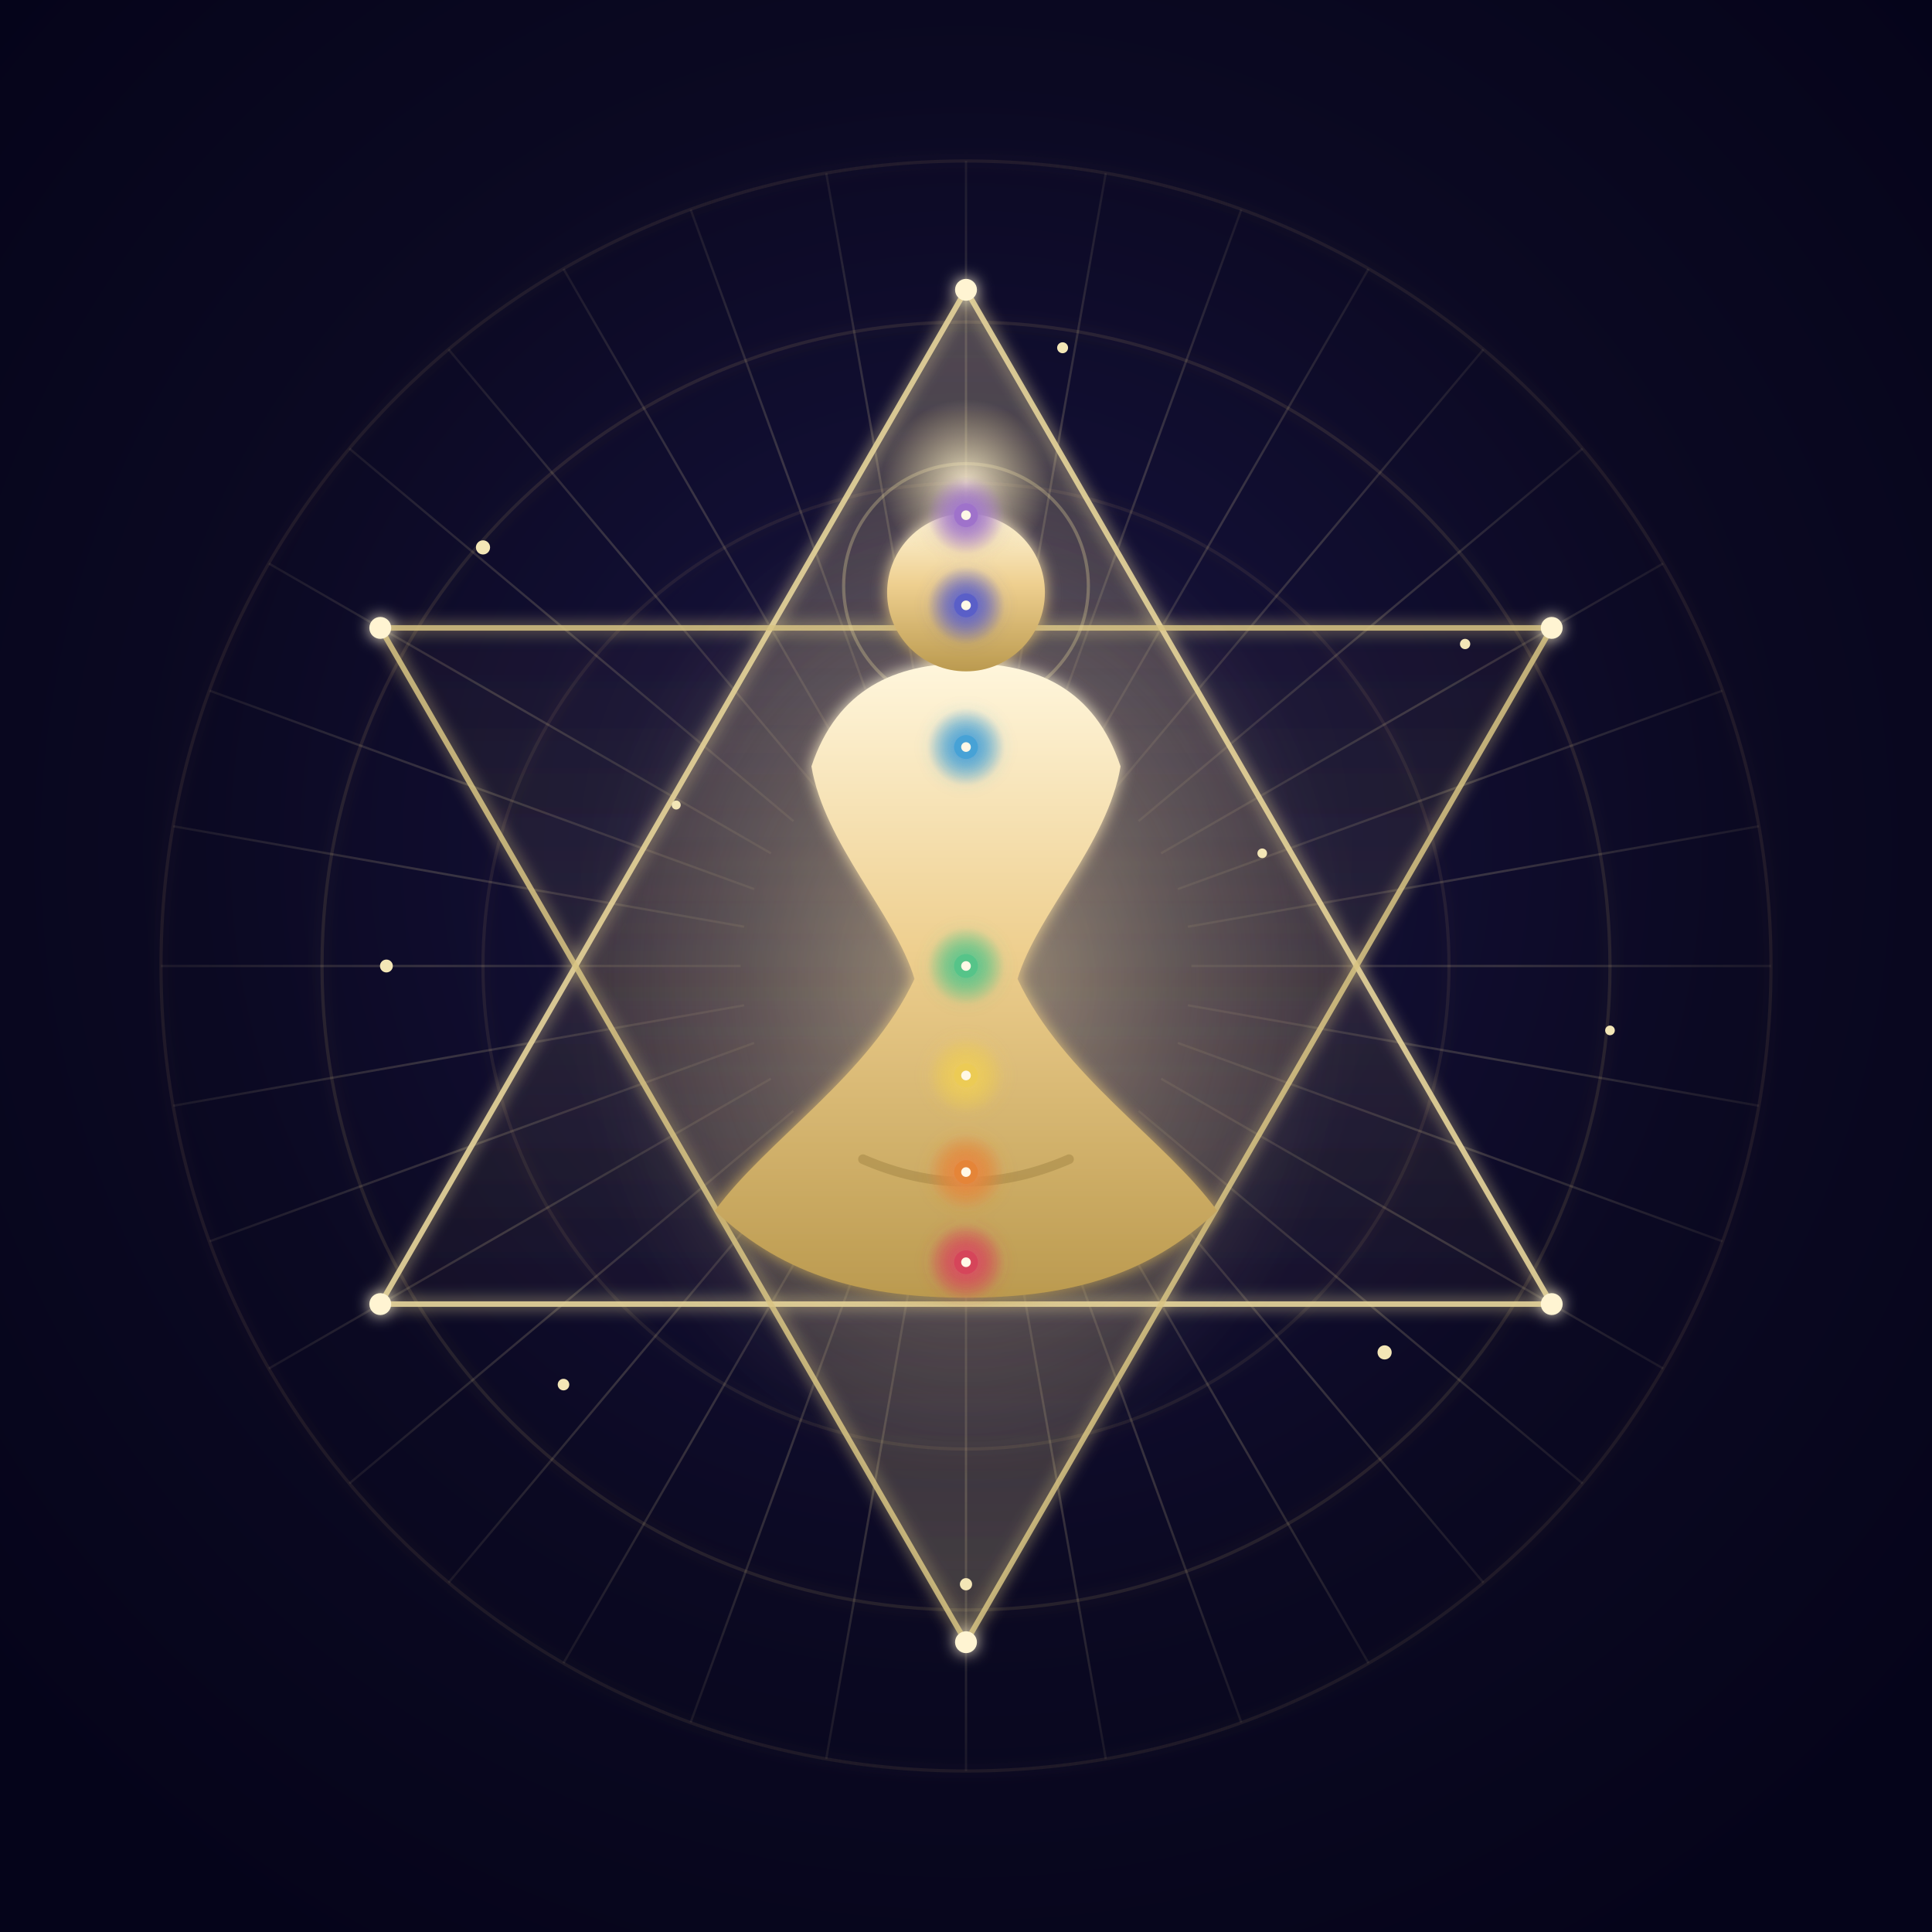
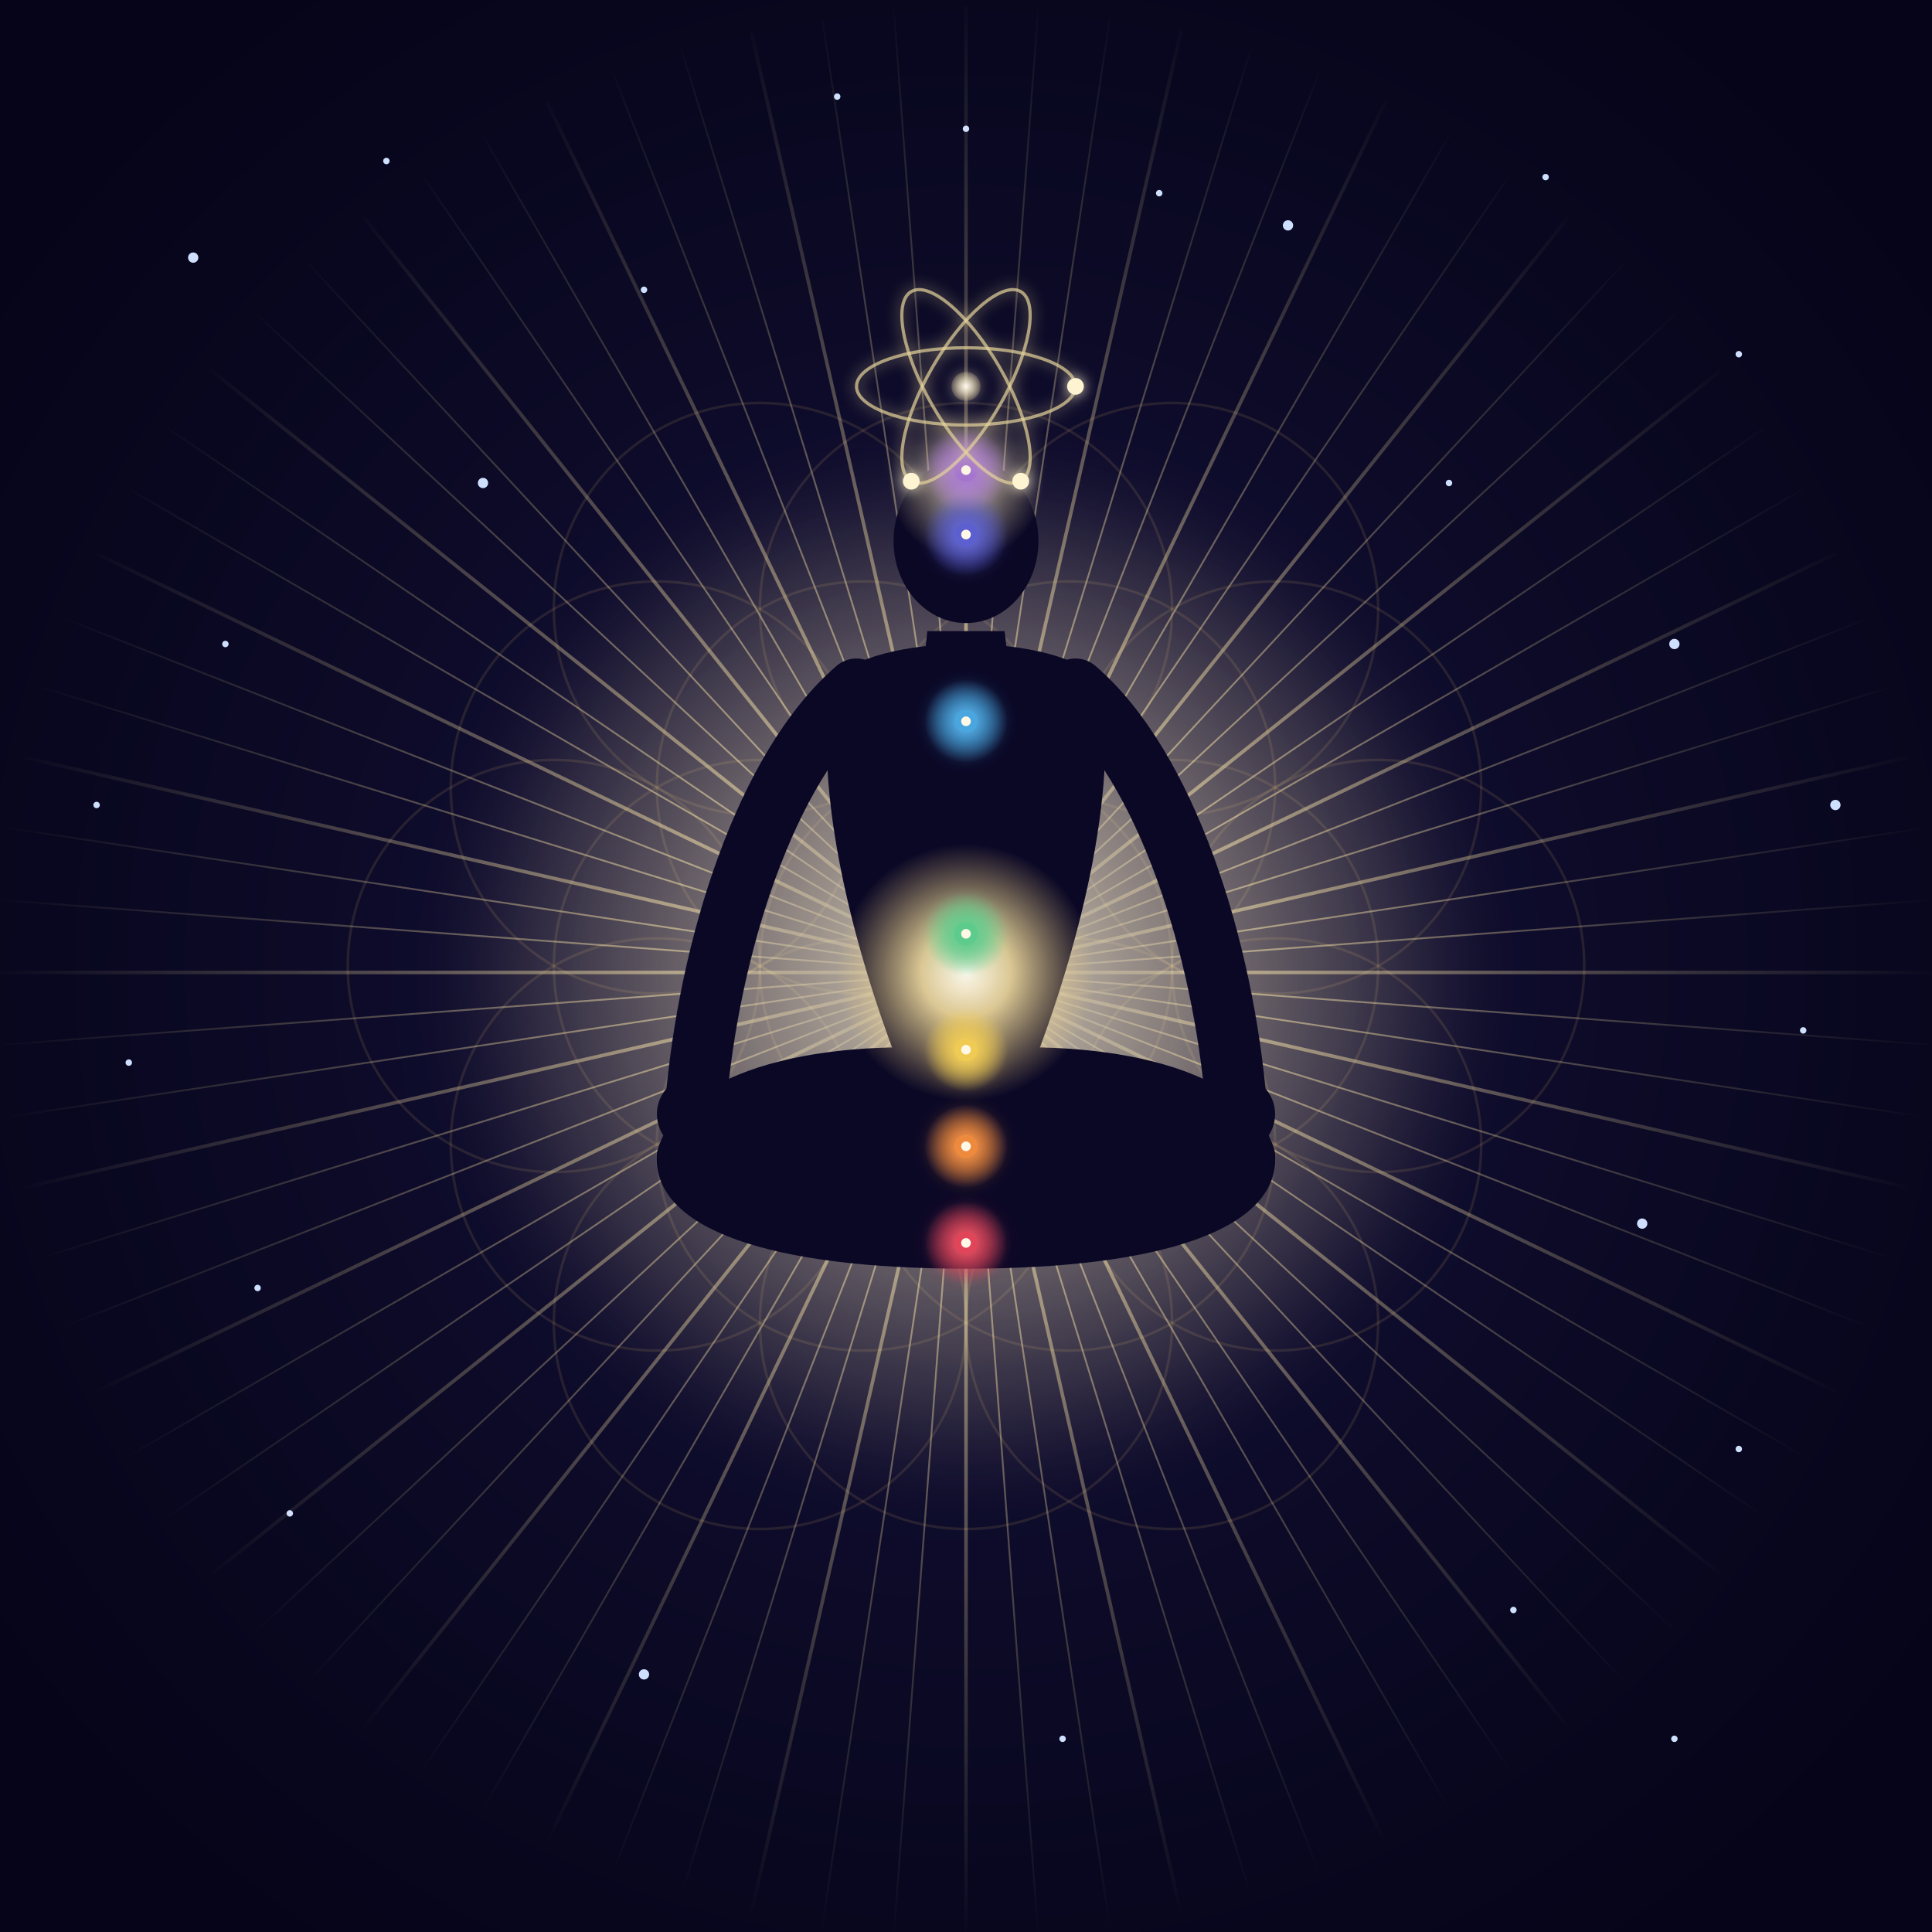
- <svg xmlns="http://www.w3.org/2000/svg" viewBox="0 0 600 600" role="img" aria-label="Etre humain en meditation activant les geometries sacrees et ses chakras">
+ <svg xmlns="http://www.w3.org/2000/svg" viewBox="0 0 600 600" role="img" aria-label="Etre en meditation : chakras eveilles et geometries sacrees activees">
  <defs>
-     <radialGradient id="mkBg" cx="50%" cy="44%" r="66%">
-       <stop offset="0%" stop-color="#181442" />
-       <stop offset="60%" stop-color="#0b0922" />
-       <stop offset="100%" stop-color="#05041a" />
+     <radialGradient id="mkBg" cx="50%" cy="50%" r="62%">
+       <stop offset="0%" stop-color="#1a1547" />
+       <stop offset="55%" stop-color="#0c0a26" />
+       <stop offset="100%" stop-color="#050418" />
    </radialGradient>
    <linearGradient id="mkBody" x1="0" y1="0" x2="0" y2="1">
-       <stop offset="0%" stop-color="#fff6dc" />
-       <stop offset="45%" stop-color="#eecf8f" />
-       <stop offset="100%" stop-color="#bb9a4f" />
+       <stop offset="0%" stop-color="#15123a" />
+       <stop offset="100%" stop-color="#080620" />
    </linearGradient>
-     <radialGradient id="mkAura" cx="50%" cy="50%" r="50%">
-       <stop offset="0%" stop-color="#ffe9a8" stop-opacity=".5" />
-       <stop offset="60%" stop-color="#e6d49a" stop-opacity=".18" />
+     <radialGradient id="mkHeart" cx="50%" cy="50%" r="50%">
+       <stop offset="0%" stop-color="#fffaf0" stop-opacity="1" />
+       <stop offset="35%" stop-color="#ffe9a8" stop-opacity=".85" />
+       <stop offset="100%" stop-color="#e6c878" stop-opacity="0" />
+     </radialGradient>
+     <radialGradient id="mkCore" cx="50%" cy="50%" r="50%">
+       <stop offset="0%" stop-color="#fff3cf" stop-opacity=".85" />
      <stop offset="100%" stop-color="#e6d49a" stop-opacity="0" />
    </radialGradient>
-     <linearGradient id="mkTri1" x1="0" y1="0" x2="0" y2="1">
-       <stop offset="0%" stop-color="#f3e2ad" stop-opacity=".16" />
-       <stop offset="100%" stop-color="#c9a961" stop-opacity=".02" />
-     </linearGradient>
-     <linearGradient id="mkTri2" x1="0" y1="1" x2="0" y2="0">
-       <stop offset="0%" stop-color="#e6d49a" stop-opacity=".14" />
-       <stop offset="100%" stop-color="#c9a961" stop-opacity=".02" />
-     </linearGradient>
-     <radialGradient id="mkCrown" cx="50%" cy="50%" r="50%">
-       <stop offset="0%" stop-color="#fff3cf" stop-opacity=".9" />
+     <radialGradient id="mkNuc" cx="50%" cy="50%" r="50%">
+       <stop offset="0%" stop-color="#fffaf0" />
+       <stop offset="100%" stop-color="#e6d49a" stop-opacity=".2" />
+     </radialGradient>
+     <radialGradient id="mkRayFade" cx="50%" cy="50%" r="50%">
+       <stop offset="0%" stop-color="#fff" stop-opacity=".15" />
+       <stop offset="30%" stop-color="#fff" stop-opacity=".95" />
+       <stop offset="72%" stop-color="#fff" stop-opacity=".35" />
+       <stop offset="100%" stop-color="#fff" stop-opacity="0" />
+     </radialGradient>
+     <radialGradient id="mkCrownG" cx="50%" cy="50%" r="50%">
+       <stop offset="0%" stop-color="#fff3cf" stop-opacity=".8" />
      <stop offset="100%" stop-color="#e6d49a" stop-opacity="0" />
-     </radialGradient>
-     <radialGradient id="mkRayFade" cx="50%" cy="50%" r="50%">
-       <stop offset="0%" stop-color="#fff" stop-opacity="0" />
-       <stop offset="55%" stop-color="#fff" stop-opacity=".7" />
-       <stop offset="100%" stop-color="#fff" stop-opacity="0" />
    </radialGradient>
    <mask id="mkRayMask">
      <rect width="600" height="600" fill="url(#mkRayFade)" />
    </mask>
    <radialGradient id="ck0" cx="50%" cy="50%" r="50%">
-       <stop offset="0%" stop-color="#d6455a" stop-opacity=".95" />
-       <stop offset="100%" stop-color="#d6455a" stop-opacity="0" />
+       <stop offset="0%" stop-color="#e0455a" stop-opacity="1" />
+       <stop offset="100%" stop-color="#e0455a" stop-opacity="0" />
    </radialGradient>
    <radialGradient id="ck1" cx="50%" cy="50%" r="50%">
-       <stop offset="0%" stop-color="#e58539" stop-opacity=".95" />
-       <stop offset="100%" stop-color="#e58539" stop-opacity="0" />
+       <stop offset="0%" stop-color="#ee8a3c" stop-opacity="1" />
+       <stop offset="100%" stop-color="#ee8a3c" stop-opacity="0" />
    </radialGradient>
    <radialGradient id="ck2" cx="50%" cy="50%" r="50%">
-       <stop offset="0%" stop-color="#eccb55" stop-opacity=".95" />
-       <stop offset="100%" stop-color="#eccb55" stop-opacity="0" />
+       <stop offset="0%" stop-color="#f0cb52" stop-opacity="1" />
+       <stop offset="100%" stop-color="#f0cb52" stop-opacity="0" />
    </radialGradient>
    <radialGradient id="ck3" cx="50%" cy="50%" r="50%">
-       <stop offset="0%" stop-color="#57c489" stop-opacity=".95" />
-       <stop offset="100%" stop-color="#57c489" stop-opacity="0" />
+       <stop offset="0%" stop-color="#5ccb8c" stop-opacity="1" />
+       <stop offset="100%" stop-color="#5ccb8c" stop-opacity="0" />
    </radialGradient>
    <radialGradient id="ck4" cx="50%" cy="50%" r="50%">
-       <stop offset="0%" stop-color="#46a2d6" stop-opacity=".95" />
-       <stop offset="100%" stop-color="#46a2d6" stop-opacity="0" />
+       <stop offset="0%" stop-color="#48a6df" stop-opacity="1" />
+       <stop offset="100%" stop-color="#48a6df" stop-opacity="0" />
    </radialGradient>
    <radialGradient id="ck5" cx="50%" cy="50%" r="50%">
-       <stop offset="0%" stop-color="#5a5ec8" stop-opacity=".95" />
-       <stop offset="100%" stop-color="#5a5ec8" stop-opacity="0" />
+       <stop offset="0%" stop-color="#5b5fcf" stop-opacity="1" />
+       <stop offset="100%" stop-color="#5b5fcf" stop-opacity="0" />
    </radialGradient>
    <radialGradient id="ck6" cx="50%" cy="50%" r="50%">
-       <stop offset="0%" stop-color="#9f72cb" stop-opacity=".95" />
-       <stop offset="100%" stop-color="#9f72cb" stop-opacity="0" />
-     </radialGradient>
-     <filter id="mkGlow" x="-40%" y="-40%" width="180%" height="180%">
-       <feGaussianBlur stdDeviation="2.4" result="b" />
+       <stop offset="0%" stop-color="#a473d0" stop-opacity="1" />
+       <stop offset="100%" stop-color="#a473d0" stop-opacity="0" />
+     </radialGradient>
+     <filter id="mkGlow" x="-50%" y="-50%" width="200%" height="200%">
+       <feGaussianBlur stdDeviation="2.2" result="b" />
      <feMerge>
        <feMergeNode in="b" />
        <feMergeNode in="SourceGraphic" />
      </feMerge>
    </filter>
-     <filter id="mkSoft" x="-80%" y="-80%" width="260%" height="260%">
-       <feGaussianBlur stdDeviation="7" />
+     <filter id="mkSoft" x="-90%" y="-90%" width="280%" height="280%">
+       <feGaussianBlur stdDeviation="9" />
    </filter>
    <style>
-     .rot{transform-origin:300px 300px;animation:spin 34s linear infinite}
-     .rotR{transform-origin:300px 300px;animation:spin 42s linear infinite reverse}
-     .rays{transform-origin:300px 300px;animation:spin 90s linear infinite}
-     .ring{transform-origin:300px 300px;animation:breathe 5.5s ease-in-out infinite}
-     .aura{transform-origin:300px 300px;animation:breathe 5s ease-in-out infinite}
-     .chk{transform-origin:center;animation:pulse 2.8s ease-in-out infinite}
-     .spark{transform-origin:center;animation:twk 3s ease-in-out infinite}
-     .crown{transform-origin:300px 150px;animation:breathe 4.2s ease-in-out infinite}
+     .burst{transform-origin:300px 302px;animation:spin 80s linear infinite}
+     .core{transform-origin:300px 302px;animation:breathe 5s ease-in-out infinite}
+     .fol{transform-origin:300px 300px;animation:breathe 9s ease-in-out infinite}
+     .chk{animation:pulse 3s ease-in-out infinite}
+     .heart{transform-origin:300px 302px;animation:heartbeat 4s ease-in-out infinite}
+     .orb{transform-origin:300px 120px;animation:spin linear infinite}
+     .crown{transform-origin:300px 150px;animation:breathe 4.5s ease-in-out infinite}
+     .star{animation:twk 3.4s ease-in-out infinite}
    @keyframes spin{to{transform:rotate(360deg)}}
-     @keyframes breathe{0%,100%{transform:scale(.94);opacity:.5}50%{transform:scale(1.05);opacity:.95}}
-     @keyframes pulse{0%,100%{opacity:.4}50%{opacity:1}}
-     @keyframes twk{0%,100%{opacity:.2}50%{opacity:1}}
-     @media (prefers-reduced-motion: reduce){.rot,.rotR,.rays,.ring,.aura,.chk,.spark,.crown{animation:none}.ring,.aura,.crown{opacity:.8}.chk,.spark{opacity:.95}}
+     @keyframes breathe{0%,100%{transform:scale(.95);opacity:.45}50%{transform:scale(1.05);opacity:.85}}
+     @keyframes heartbeat{0%,100%{transform:scale(.92);opacity:.8}50%{transform:scale(1.08);opacity:1}}
+     @keyframes pulse{0%,100%{opacity:.45}50%{opacity:1}}
+     @keyframes twk{0%,100%{opacity:.25}50%{opacity:.95}}
+     @media (prefers-reduced-motion: reduce){.burst,.core,.fol,.chk,.heart,.orb,.crown,.star{animation:none}.core,.fol,.crown{opacity:.7}.chk,.heart,.star{opacity:.95}}
  </style>
  </defs>
  <rect width="600" height="600" fill="url(#mkBg)" />
-   <g class="rays" mask="url(#mkRayMask)" stroke="#e6d49a" stroke-width=".7" stroke-opacity=".28">
-     <line x1="370" y1="300" x2="550" y2="300" />
-     <line x1="368.9" y1="312.2" x2="546.2" y2="343.4" />
-     <line x1="365.8" y1="323.9" x2="534.9" y2="385.5" />
-     <line x1="360.6" y1="335" x2="516.5" y2="425" />
-     <line x1="353.6" y1="345" x2="491.5" y2="460.7" />
-     <line x1="345" y1="353.6" x2="460.7" y2="491.5" />
-     <line x1="335" y1="360.6" x2="425" y2="516.5" />
-     <line x1="323.9" y1="365.8" x2="385.5" y2="534.9" />
-     <line x1="312.2" y1="368.9" x2="343.4" y2="546.2" />
-     <line x1="300" y1="370" x2="300" y2="550" />
-     <line x1="287.8" y1="368.9" x2="256.6" y2="546.2" />
-     <line x1="276.1" y1="365.8" x2="214.5" y2="534.9" />
-     <line x1="265" y1="360.6" x2="175" y2="516.5" />
-     <line x1="255" y1="353.6" x2="139.3" y2="491.5" />
-     <line x1="246.4" y1="345" x2="108.5" y2="460.7" />
-     <line x1="239.4" y1="335" x2="83.5" y2="425" />
-     <line x1="234.2" y1="323.9" x2="65.1" y2="385.5" />
-     <line x1="231.1" y1="312.2" x2="53.8" y2="343.4" />
-     <line x1="230" y1="300" x2="50" y2="300" />
-     <line x1="231.1" y1="287.8" x2="53.8" y2="256.6" />
-     <line x1="234.2" y1="276.1" x2="65.1" y2="214.5" />
-     <line x1="239.4" y1="265" x2="83.5" y2="175" />
-     <line x1="246.4" y1="255" x2="108.5" y2="139.3" />
-     <line x1="255" y1="246.4" x2="139.3" y2="108.5" />
-     <line x1="265" y1="239.4" x2="175" y2="83.5" />
-     <line x1="276.1" y1="234.2" x2="214.5" y2="65.1" />
-     <line x1="287.8" y1="231.1" x2="256.6" y2="53.8" />
-     <line x1="300" y1="230" x2="300" y2="50" />
-     <line x1="312.2" y1="231.1" x2="343.4" y2="53.8" />
-     <line x1="323.9" y1="234.2" x2="385.5" y2="65.1" />
-     <line x1="335" y1="239.4" x2="425" y2="83.5" />
-     <line x1="345" y1="246.4" x2="460.7" y2="108.5" />
-     <line x1="353.6" y1="255" x2="491.5" y2="139.3" />
-     <line x1="360.6" y1="265" x2="516.5" y2="175" />
-     <line x1="365.8" y1="276.1" x2="534.9" y2="214.5" />
-     <line x1="368.9" y1="287.8" x2="546.2" y2="256.6" />
-   </g>
-   <g filter="url(#mkGlow)">
-     <circle class="ring" cx="300" cy="300" r="250" fill="none" stroke="#c9a961" stroke-opacity=".10" />
-     <circle class="ring" cx="300" cy="300" r="200" fill="none" stroke="#c9a961" stroke-opacity=".13" style="animation-delay:.7s" />
-     <circle class="ring" cx="300" cy="300" r="150" fill="none" stroke="#c9a961" stroke-opacity=".10" style="animation-delay:1.4s" />
-   </g>
-   <g filter="url(#mkGlow)">
-     <g class="rot">
-       <path d="M300,90 L481.9,405 L118.1,405 Z" fill="url(#mkTri1)" stroke="#e6d49a" stroke-width="1.7" stroke-opacity=".9" />
-       <circle cx="300" cy="90" r="3.4" fill="#fff4d2" />
-       <circle cx="481.9" cy="405" r="3.4" fill="#fff4d2" />
-       <circle cx="118.1" cy="405" r="3.4" fill="#fff4d2" />
-     </g>
-     <g class="rotR">
-       <path d="M300,510 L118.1,195 L481.9,195 Z" fill="url(#mkTri2)" stroke="#d8c483" stroke-width="1.7" stroke-opacity=".85" />
-       <circle cx="300" cy="510" r="3.4" fill="#fff4d2" />
-       <circle cx="118.1" cy="195" r="3.4" fill="#fff4d2" />
-       <circle cx="481.9" cy="195" r="3.4" fill="#fff4d2" />
-     </g>
-   </g>
-   <ellipse class="aura" cx="300" cy="305" rx="118" ry="150" fill="url(#mkAura)" filter="url(#mkSoft)" />
-   <circle class="ring" cx="300" cy="182" r="38" fill="none" stroke="#e6d49a" stroke-width="1" stroke-opacity=".32" />
-   <g filter="url(#mkGlow)">
-     <path d="M300,206 C322,206 340,214 348,238 C344,262 322,284 316,304 C330,334 362,354 378,376 C356,397 330,403 300,403 C270,403 244,397 222,376 C238,354 270,334 284,304 C278,284 256,262 252,238 C260,214 278,206 300,206 Z" fill="url(#mkBody)" />
-     <circle cx="300" cy="184" r="24.5" fill="url(#mkBody)" />
-     <path d="M268,360 Q300,374 332,360" fill="none" stroke="#9c7f3f" stroke-width="3" stroke-opacity=".45" stroke-linecap="round" />
-   </g>
-   <circle class="crown" cx="300" cy="150" r="26" fill="url(#mkCrown)" />
+   <g class="star">
+     <circle cx="60" cy="80" r="1.6" fill="#cfe0ff" class="star" style="animation-delay:0.0s" />
+     <circle cx="120" cy="50" r="1" fill="#cfe0ff" class="star" style="animation-delay:0.5s" />
+     <circle cx="200" cy="90" r="1" fill="#cfe0ff" class="star" style="animation-delay:1.0s" />
+     <circle cx="300" cy="40" r="1" fill="#cfe0ff" class="star" style="animation-delay:1.5s" />
+     <circle cx="400" cy="70" r="1.6" fill="#cfe0ff" class="star" style="animation-delay:2.0s" />
+     <circle cx="480" cy="55" r="1" fill="#cfe0ff" class="star" style="animation-delay:0.0s" />
+     <circle cx="540" cy="110" r="1" fill="#cfe0ff" class="star" style="animation-delay:0.5s" />
+     <circle cx="70" cy="200" r="1" fill="#cfe0ff" class="star" style="animation-delay:1.0s" />
+     <circle cx="520" cy="200" r="1.6" fill="#cfe0ff" class="star" style="animation-delay:1.5s" />
+     <circle cx="40" cy="330" r="1" fill="#cfe0ff" class="star" style="animation-delay:2.0s" />
+     <circle cx="560" cy="320" r="1" fill="#cfe0ff" class="star" style="animation-delay:0.0s" />
+     <circle cx="90" cy="470" r="1" fill="#cfe0ff" class="star" style="animation-delay:0.5s" />
+     <circle cx="200" cy="520" r="1.6" fill="#cfe0ff" class="star" style="animation-delay:1.0s" />
+     <circle cx="330" cy="540" r="1" fill="#cfe0ff" class="star" style="animation-delay:1.5s" />
+     <circle cx="470" cy="500" r="1" fill="#cfe0ff" class="star" style="animation-delay:2.0s" />
+     <circle cx="540" cy="450" r="1" fill="#cfe0ff" class="star" style="animation-delay:0.0s" />
+     <circle cx="150" cy="150" r="1.6" fill="#cfe0ff" class="star" style="animation-delay:0.5s" />
+     <circle cx="450" cy="150" r="1" fill="#cfe0ff" class="star" style="animation-delay:1.0s" />
+     <circle cx="260" cy="30" r="1" fill="#cfe0ff" class="star" style="animation-delay:1.5s" />
+     <circle cx="360" cy="60" r="1" fill="#cfe0ff" class="star" style="animation-delay:2.0s" />
+     <circle cx="510" cy="380" r="1.6" fill="#cfe0ff" class="star" style="animation-delay:0.0s" />
+     <circle cx="80" cy="400" r="1" fill="#cfe0ff" class="star" style="animation-delay:0.5s" />
+     <circle cx="520" cy="540" r="1" fill="#cfe0ff" class="star" style="animation-delay:1.0s" />
+     <circle cx="30" cy="250" r="1" fill="#cfe0ff" class="star" style="animation-delay:1.5s" />
+     <circle cx="570" cy="250" r="1.6" fill="#cfe0ff" class="star" style="animation-delay:2.0s" />
+   </g>
+   <g class="fol" fill="none" stroke="#c9a961" stroke-width=".8" stroke-opacity=".14">
+     <circle cx="300" cy="300" r="64" />
+     <circle cx="364" cy="300" r="64" />
+     <circle cx="332" cy="355.43" r="64" />
+     <circle cx="268" cy="355.43" r="64" />
+     <circle cx="236" cy="300" r="64" />
+     <circle cx="268" cy="244.57" r="64" />
+     <circle cx="332" cy="244.57" r="64" />
+     <circle cx="396" cy="355.43" r="64" />
+     <circle cx="300" cy="410.85" r="64" />
+     <circle cx="204" cy="355.43" r="64" />
+     <circle cx="204" cy="244.57" r="64" />
+     <circle cx="300" cy="189.15" r="64" />
+     <circle cx="396" cy="244.57" r="64" />
+     <circle cx="428" cy="300" r="64" />
+     <circle cx="364" cy="410.85" r="64" />
+     <circle cx="236" cy="410.85" r="64" />
+     <circle cx="172" cy="300" r="64" />
+     <circle cx="236" cy="189.15" r="64" />
+     <circle cx="364" cy="189.15" r="64" />
+   </g>
+   <g class="burst" mask="url(#mkRayMask)" stroke="#ffe9a8" stroke-opacity=".55">
+     <line x1="330" y1="302" x2="600" y2="302" stroke-width="1.1" />
+     <line x1="329.92" y1="304.24" x2="599.16" y2="324.42" stroke-width="0.55" />
+     <line x1="329.66" y1="306.47" x2="596.65" y2="346.71" stroke-width="0.55" />
+     <line x1="329.25" y1="308.68" x2="592.48" y2="368.76" stroke-width="1.1" />
+     <line x1="328.67" y1="310.84" x2="586.67" y2="390.43" stroke-width="0.55" />
+     <line x1="327.93" y1="312.96" x2="579.26" y2="411.6" stroke-width="0.55" />
+     <line x1="327.03" y1="315.02" x2="570.29" y2="432.17" stroke-width="1.1" />
+     <line x1="325.98" y1="317" x2="559.81" y2="452" stroke-width="0.55" />
+     <line x1="324.79" y1="318.9" x2="547.87" y2="471" stroke-width="0.55" />
+     <line x1="323.45" y1="320.7" x2="534.55" y2="489.05" stroke-width="1.1" />
+     <line x1="321.99" y1="322.41" x2="519.92" y2="506.05" stroke-width="0.55" />
+     <line x1="320.41" y1="323.99" x2="504.05" y2="521.92" stroke-width="0.55" />
+     <line x1="318.7" y1="325.45" x2="487.05" y2="536.55" stroke-width="1.1" />
+     <line x1="316.9" y1="326.79" x2="469" y2="549.87" stroke-width="0.55" />
+     <line x1="315" y1="327.98" x2="450" y2="561.81" stroke-width="0.55" />
+     <line x1="313.02" y1="329.03" x2="430.17" y2="572.29" stroke-width="1.1" />
+     <line x1="310.96" y1="329.93" x2="409.6" y2="581.26" stroke-width="0.55" />
+     <line x1="308.84" y1="330.67" x2="388.43" y2="588.67" stroke-width="0.55" />
+     <line x1="306.68" y1="331.25" x2="366.76" y2="594.48" stroke-width="1.1" />
+     <line x1="304.47" y1="331.66" x2="344.71" y2="598.65" stroke-width="0.55" />
+     <line x1="302.24" y1="331.92" x2="322.42" y2="601.16" stroke-width="0.55" />
+     <line x1="300" y1="332" x2="300" y2="602" stroke-width="1.1" />
+     <line x1="297.76" y1="331.92" x2="277.58" y2="601.16" stroke-width="0.55" />
+     <line x1="295.53" y1="331.66" x2="255.29" y2="598.65" stroke-width="0.55" />
+     <line x1="293.32" y1="331.25" x2="233.24" y2="594.48" stroke-width="1.1" />
+     <line x1="291.16" y1="330.67" x2="211.57" y2="588.67" stroke-width="0.55" />
+     <line x1="289.04" y1="329.93" x2="190.4" y2="581.26" stroke-width="0.55" />
+     <line x1="286.98" y1="329.03" x2="169.83" y2="572.29" stroke-width="1.1" />
+     <line x1="285" y1="327.98" x2="150" y2="561.81" stroke-width="0.55" />
+     <line x1="283.1" y1="326.79" x2="131" y2="549.87" stroke-width="0.55" />
+     <line x1="281.3" y1="325.45" x2="112.95" y2="536.55" stroke-width="1.1" />
+     <line x1="279.59" y1="323.99" x2="95.95" y2="521.92" stroke-width="0.55" />
+     <line x1="278.01" y1="322.41" x2="80.08" y2="506.05" stroke-width="0.55" />
+     <line x1="276.55" y1="320.7" x2="65.45" y2="489.05" stroke-width="1.1" />
+     <line x1="275.21" y1="318.9" x2="52.13" y2="471" stroke-width="0.55" />
+     <line x1="274.02" y1="317" x2="40.19" y2="452" stroke-width="0.55" />
+     <line x1="272.97" y1="315.02" x2="29.71" y2="432.17" stroke-width="1.1" />
+     <line x1="272.07" y1="312.96" x2="20.74" y2="411.6" stroke-width="0.55" />
+     <line x1="271.33" y1="310.84" x2="13.33" y2="390.43" stroke-width="0.55" />
+     <line x1="270.75" y1="308.68" x2="7.52" y2="368.76" stroke-width="1.1" />
+     <line x1="270.34" y1="306.47" x2="3.35" y2="346.71" stroke-width="0.55" />
+     <line x1="270.08" y1="304.24" x2="0.84" y2="324.42" stroke-width="0.55" />
+     <line x1="270" y1="302" x2="0" y2="302" stroke-width="1.1" />
+     <line x1="270.08" y1="299.76" x2="0.84" y2="279.58" stroke-width="0.55" />
+     <line x1="270.34" y1="297.53" x2="3.35" y2="257.29" stroke-width="0.55" />
+     <line x1="270.75" y1="295.32" x2="7.52" y2="235.24" stroke-width="1.1" />
+     <line x1="271.33" y1="293.16" x2="13.33" y2="213.57" stroke-width="0.55" />
+     <line x1="272.07" y1="291.04" x2="20.74" y2="192.4" stroke-width="0.55" />
+     <line x1="272.97" y1="288.98" x2="29.71" y2="171.83" stroke-width="1.1" />
+     <line x1="274.02" y1="287" x2="40.19" y2="152" stroke-width="0.55" />
+     <line x1="275.21" y1="285.1" x2="52.13" y2="133" stroke-width="0.55" />
+     <line x1="276.55" y1="283.3" x2="65.45" y2="114.95" stroke-width="1.1" />
+     <line x1="278.01" y1="281.59" x2="80.08" y2="97.95" stroke-width="0.55" />
+     <line x1="279.59" y1="280.01" x2="95.95" y2="82.08" stroke-width="0.55" />
+     <line x1="281.3" y1="278.55" x2="112.95" y2="67.45" stroke-width="1.1" />
+     <line x1="283.1" y1="277.21" x2="131" y2="54.13" stroke-width="0.55" />
+     <line x1="285" y1="276.02" x2="150" y2="42.19" stroke-width="0.55" />
+     <line x1="286.98" y1="274.97" x2="169.83" y2="31.71" stroke-width="1.1" />
+     <line x1="289.04" y1="274.07" x2="190.4" y2="22.74" stroke-width="0.55" />
+     <line x1="291.16" y1="273.33" x2="211.57" y2="15.33" stroke-width="0.55" />
+     <line x1="293.32" y1="272.75" x2="233.24" y2="9.52" stroke-width="1.1" />
+     <line x1="295.53" y1="272.34" x2="255.29" y2="5.35" stroke-width="0.55" />
+     <line x1="297.76" y1="272.08" x2="277.58" y2="2.84" stroke-width="0.55" />
+     <line x1="300" y1="272" x2="300" y2="2" stroke-width="1.1" />
+     <line x1="302.24" y1="272.08" x2="322.42" y2="2.84" stroke-width="0.55" />
+     <line x1="304.47" y1="272.34" x2="344.71" y2="5.35" stroke-width="0.55" />
+     <line x1="306.68" y1="272.75" x2="366.76" y2="9.52" stroke-width="1.1" />
+     <line x1="308.84" y1="273.33" x2="388.43" y2="15.33" stroke-width="0.55" />
+     <line x1="310.96" y1="274.07" x2="409.6" y2="22.74" stroke-width="0.55" />
+     <line x1="313.02" y1="274.97" x2="430.17" y2="31.71" stroke-width="1.1" />
+     <line x1="315" y1="276.02" x2="450" y2="42.19" stroke-width="0.55" />
+     <line x1="316.9" y1="277.21" x2="469" y2="54.13" stroke-width="0.55" />
+     <line x1="318.7" y1="278.55" x2="487.05" y2="67.45" stroke-width="1.1" />
+     <line x1="320.41" y1="280.01" x2="504.05" y2="82.08" stroke-width="0.55" />
+     <line x1="321.99" y1="281.59" x2="519.92" y2="97.95" stroke-width="0.55" />
+     <line x1="323.45" y1="283.3" x2="534.55" y2="114.95" stroke-width="1.1" />
+     <line x1="324.79" y1="285.1" x2="547.87" y2="133" stroke-width="0.55" />
+     <line x1="325.98" y1="287" x2="559.81" y2="152" stroke-width="0.55" />
+     <line x1="327.03" y1="288.98" x2="570.29" y2="171.83" stroke-width="1.1" />
+     <line x1="327.93" y1="291.04" x2="579.26" y2="192.4" stroke-width="0.55" />
+     <line x1="328.67" y1="293.16" x2="586.67" y2="213.57" stroke-width="0.55" />
+     <line x1="329.25" y1="295.32" x2="592.48" y2="235.24" stroke-width="1.1" />
+     <line x1="329.66" y1="297.53" x2="596.65" y2="257.29" stroke-width="0.55" />
+     <line x1="329.92" y1="299.76" x2="599.16" y2="279.58" stroke-width="0.55" />
+   </g>
+   <ellipse class="core" cx="300" cy="302" rx="160" ry="160" fill="url(#mkCore)" filter="url(#mkSoft)" />
+   <path d="M204,358 C210,334 250,322 300,326 C350,322 390,334 396,358 C398,382 360,394 300,394 C240,394 202,382 204,358 Z" fill="#0b0826" />
+   <path d="M334,214 C362,238 380,294 384,344" fill="none" stroke="#0b0826" stroke-width="19" stroke-linecap="round" />
+   <path d="M266,214 C238,238 220,294 216,344" fill="none" stroke="#0b0826" stroke-width="19" stroke-linecap="round" />
+   <circle cx="384" cy="346" r="12" fill="#0b0826" />
+   <circle cx="216" cy="346" r="12" fill="#0b0826" />
+   <path d="M258,212 C252,250 268,304 282,338 L318,338 C332,304 348,250 342,212 C330,196 270,196 258,212 Z" fill="#0b0826" />
+   <path d="M288,196 L312,196 L314,214 L286,214 Z" fill="#0b0826" />
+   <ellipse cx="300" cy="168" rx="22.5" ry="25.5" fill="#0b0826" />
+   <circle class="heart" cx="300" cy="302" r="40" fill="url(#mkHeart)" />
+   <circle class="crown" cx="300" cy="150" r="24" fill="url(#mkCrownG)" />
  <g filter="url(#mkGlow)">
    <g class="chk" style="animation-delay:0.00s">
-       <circle cx="300" cy="392" r="12" fill="url(#ck0)" />
-       <circle cx="300" cy="392" r="3.7" fill="#d6455a" />
-       <circle cx="300" cy="392" r="1.5" fill="#fff8e6" />
-     </g>
-     <g class="chk" style="animation-delay:0.32s">
-       <circle cx="300" cy="364" r="12" fill="url(#ck1)" />
-       <circle cx="300" cy="364" r="3.7" fill="#e58539" />
-       <circle cx="300" cy="364" r="1.5" fill="#fff8e6" />
-     </g>
-     <g class="chk" style="animation-delay:0.64s">
-       <circle cx="300" cy="334" r="12" fill="url(#ck2)" />
-       <circle cx="300" cy="334" r="3.7" fill="#eccb55" />
-       <circle cx="300" cy="334" r="1.5" fill="#fff8e6" />
-     </g>
-     <g class="chk" style="animation-delay:0.96s">
-       <circle cx="300" cy="300" r="12" fill="url(#ck3)" />
-       <circle cx="300" cy="300" r="3.7" fill="#57c489" />
-       <circle cx="300" cy="300" r="1.5" fill="#fff8e6" />
-     </g>
-     <g class="chk" style="animation-delay:1.28s">
-       <circle cx="300" cy="232" r="12" fill="url(#ck4)" />
-       <circle cx="300" cy="232" r="3.7" fill="#46a2d6" />
-       <circle cx="300" cy="232" r="1.5" fill="#fff8e6" />
-     </g>
-     <g class="chk" style="animation-delay:1.60s">
-       <circle cx="300" cy="188" r="12" fill="url(#ck5)" />
-       <circle cx="300" cy="188" r="3.7" fill="#5a5ec8" />
-       <circle cx="300" cy="188" r="1.5" fill="#fff8e6" />
-     </g>
-     <g class="chk" style="animation-delay:1.92s">
-       <circle cx="300" cy="160" r="12" fill="url(#ck6)" />
-       <circle cx="300" cy="160" r="3.7" fill="#9f72cb" />
-       <circle cx="300" cy="160" r="1.5" fill="#fff8e6" />
-     </g>
-   </g>
-   <circle cx="150" cy="170" r="2.2" fill="#f3e6b6" class="spark" style="animation-delay:0s" />
-   <circle cx="455" cy="200" r="1.6" fill="#f3e6b6" class="spark" style="animation-delay:1.1s" />
-   <circle cx="430" cy="420" r="2.2" fill="#f3e6b6" class="spark" style="animation-delay:2s" />
-   <circle cx="175" cy="430" r="1.8" fill="#f3e6b6" class="spark" style="animation-delay:0.6s" />
-   <circle cx="500" cy="320" r="1.5" fill="#f3e6b6" class="spark" style="animation-delay:2.6s" />
-   <circle cx="120" cy="300" r="2" fill="#f3e6b6" class="spark" style="animation-delay:1.5s" />
-   <circle cx="330" cy="108" r="1.7" fill="#f3e6b6" class="spark" style="animation-delay:3s" />
-   <circle cx="300" cy="492" r="1.9" fill="#f3e6b6" class="spark" style="animation-delay:0.4s" />
-   <circle cx="210" cy="250" r="1.4" fill="#f3e6b6" class="spark" style="animation-delay:2.2s" />
-   <circle cx="392" cy="265" r="1.5" fill="#f3e6b6" class="spark" style="animation-delay:1.7s" />
+       <circle cx="300" cy="386" r="13" fill="url(#ck0)" />
+       <circle cx="300" cy="386" r="3.6" fill="#e0455a" />
+       <circle cx="300" cy="386" r="1.5" fill="#fff8e6" />
+     </g>
+     <g class="chk" style="animation-delay:0.30s">
+       <circle cx="300" cy="356" r="13" fill="url(#ck1)" />
+       <circle cx="300" cy="356" r="3.6" fill="#ee8a3c" />
+       <circle cx="300" cy="356" r="1.5" fill="#fff8e6" />
+     </g>
+     <g class="chk" style="animation-delay:0.60s">
+       <circle cx="300" cy="326" r="13" fill="url(#ck2)" />
+       <circle cx="300" cy="326" r="3.6" fill="#f0cb52" />
+       <circle cx="300" cy="326" r="1.5" fill="#fff8e6" />
+     </g>
+     <g class="chk" style="animation-delay:0.90s">
+       <circle cx="300" cy="290" r="13" fill="url(#ck3)" />
+       <circle cx="300" cy="290" r="3.6" fill="#5ccb8c" />
+       <circle cx="300" cy="290" r="1.5" fill="#fff8e6" />
+     </g>
+     <g class="chk" style="animation-delay:1.20s">
+       <circle cx="300" cy="224" r="13" fill="url(#ck4)" />
+       <circle cx="300" cy="224" r="3.6" fill="#48a6df" />
+       <circle cx="300" cy="224" r="1.5" fill="#fff8e6" />
+     </g>
+     <g class="chk" style="animation-delay:1.50s">
+       <circle cx="300" cy="166" r="13" fill="url(#ck5)" />
+       <circle cx="300" cy="166" r="3.6" fill="#5b5fcf" />
+       <circle cx="300" cy="166" r="1.5" fill="#fff8e6" />
+     </g>
+     <g class="chk" style="animation-delay:1.80s">
+       <circle cx="300" cy="146" r="13" fill="url(#ck6)" />
+       <circle cx="300" cy="146" r="3.6" fill="#a473d0" />
+       <circle cx="300" cy="146" r="1.5" fill="#fff8e6" />
+     </g>
+   </g>
+   <g filter="url(#mkGlow)">
+     <g class="orb" style="animation-duration:7s;animation-delay:0s">
+       <ellipse cx="300" cy="120" rx="34" ry="12" fill="none" stroke="#e6d49a" stroke-width="1" stroke-opacity=".7" transform="rotate(0 300 120)" />
+       <circle cx="334" cy="120" r="2.6" fill="#fff4d2" transform="rotate(0 300 120)" />
+     </g>
+     <g class="orb" style="animation-duration:9s;animation-delay:-2s">
+       <ellipse cx="300" cy="120" rx="34" ry="12" fill="none" stroke="#e6d49a" stroke-width="1" stroke-opacity=".7" transform="rotate(60 300 120)" />
+       <circle cx="334" cy="120" r="2.6" fill="#fff4d2" transform="rotate(60 300 120)" />
+     </g>
+     <g class="orb" style="animation-duration:11s;animation-delay:-4s">
+       <ellipse cx="300" cy="120" rx="34" ry="12" fill="none" stroke="#e6d49a" stroke-width="1" stroke-opacity=".7" transform="rotate(120 300 120)" />
+       <circle cx="334" cy="120" r="2.6" fill="#fff4d2" transform="rotate(120 300 120)" />
+     </g>
+     <circle cx="300" cy="120" r="4.5" fill="url(#mkNuc)" />
+   </g>
</svg>
